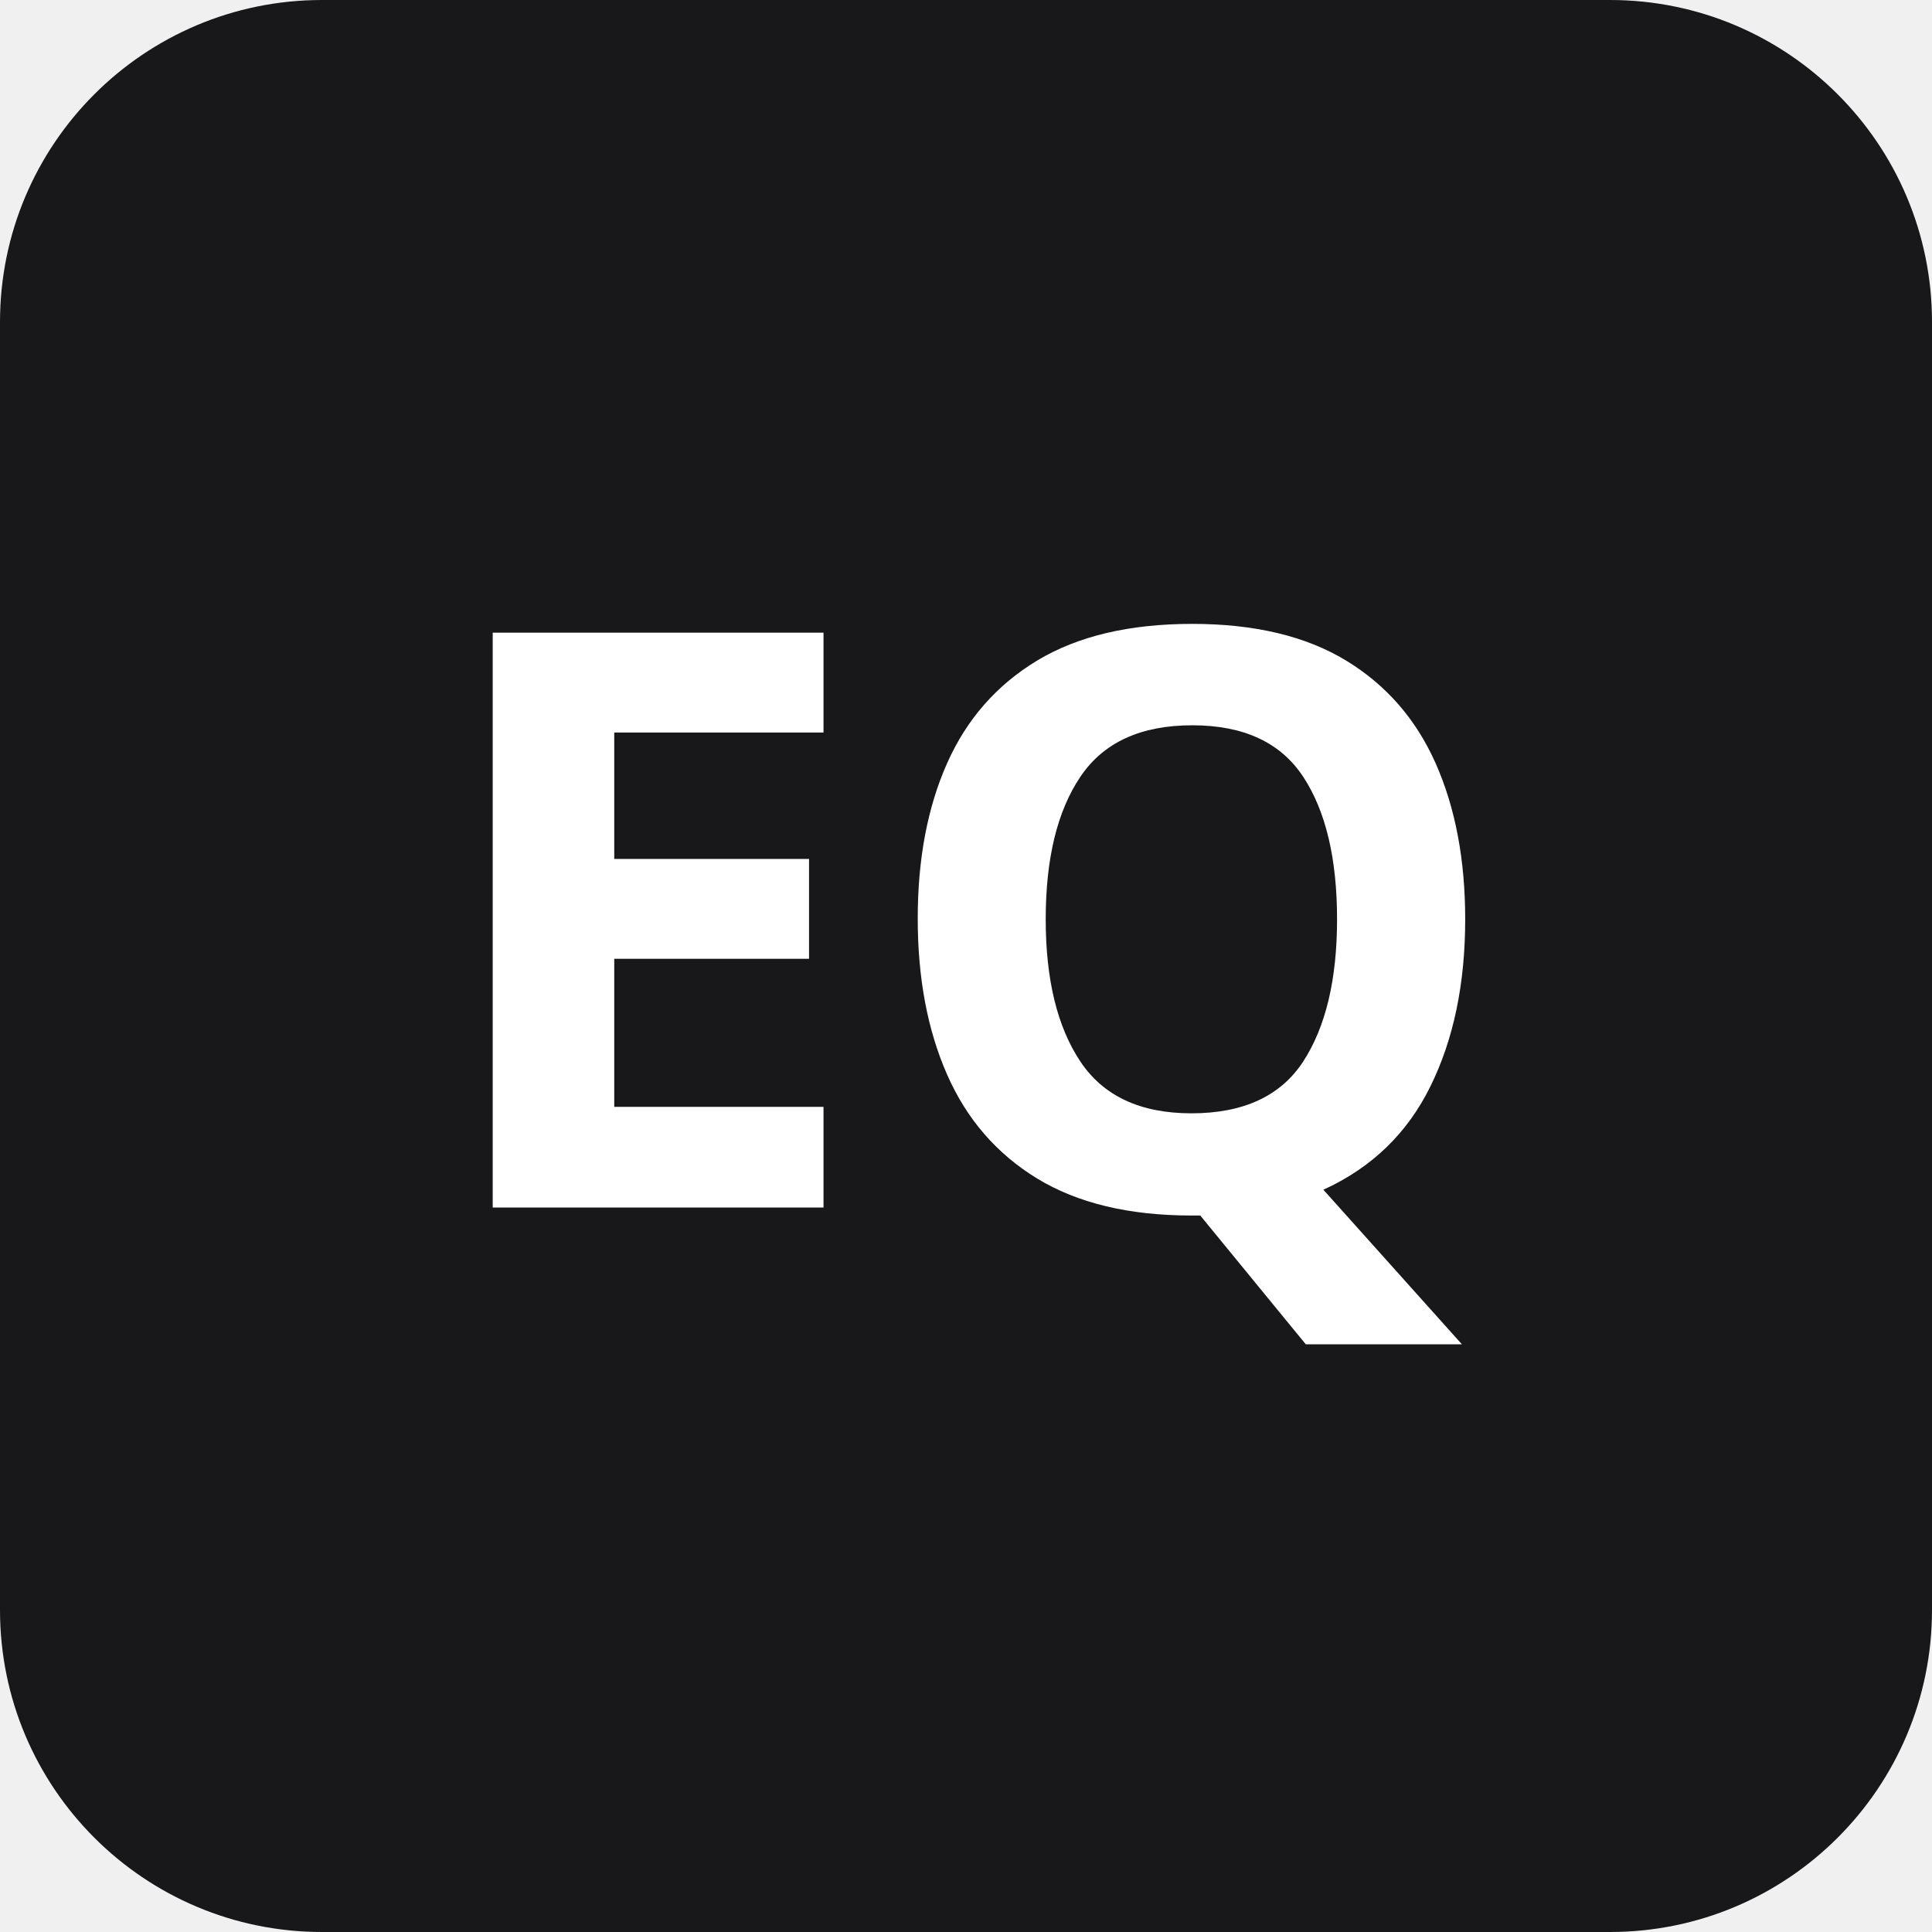
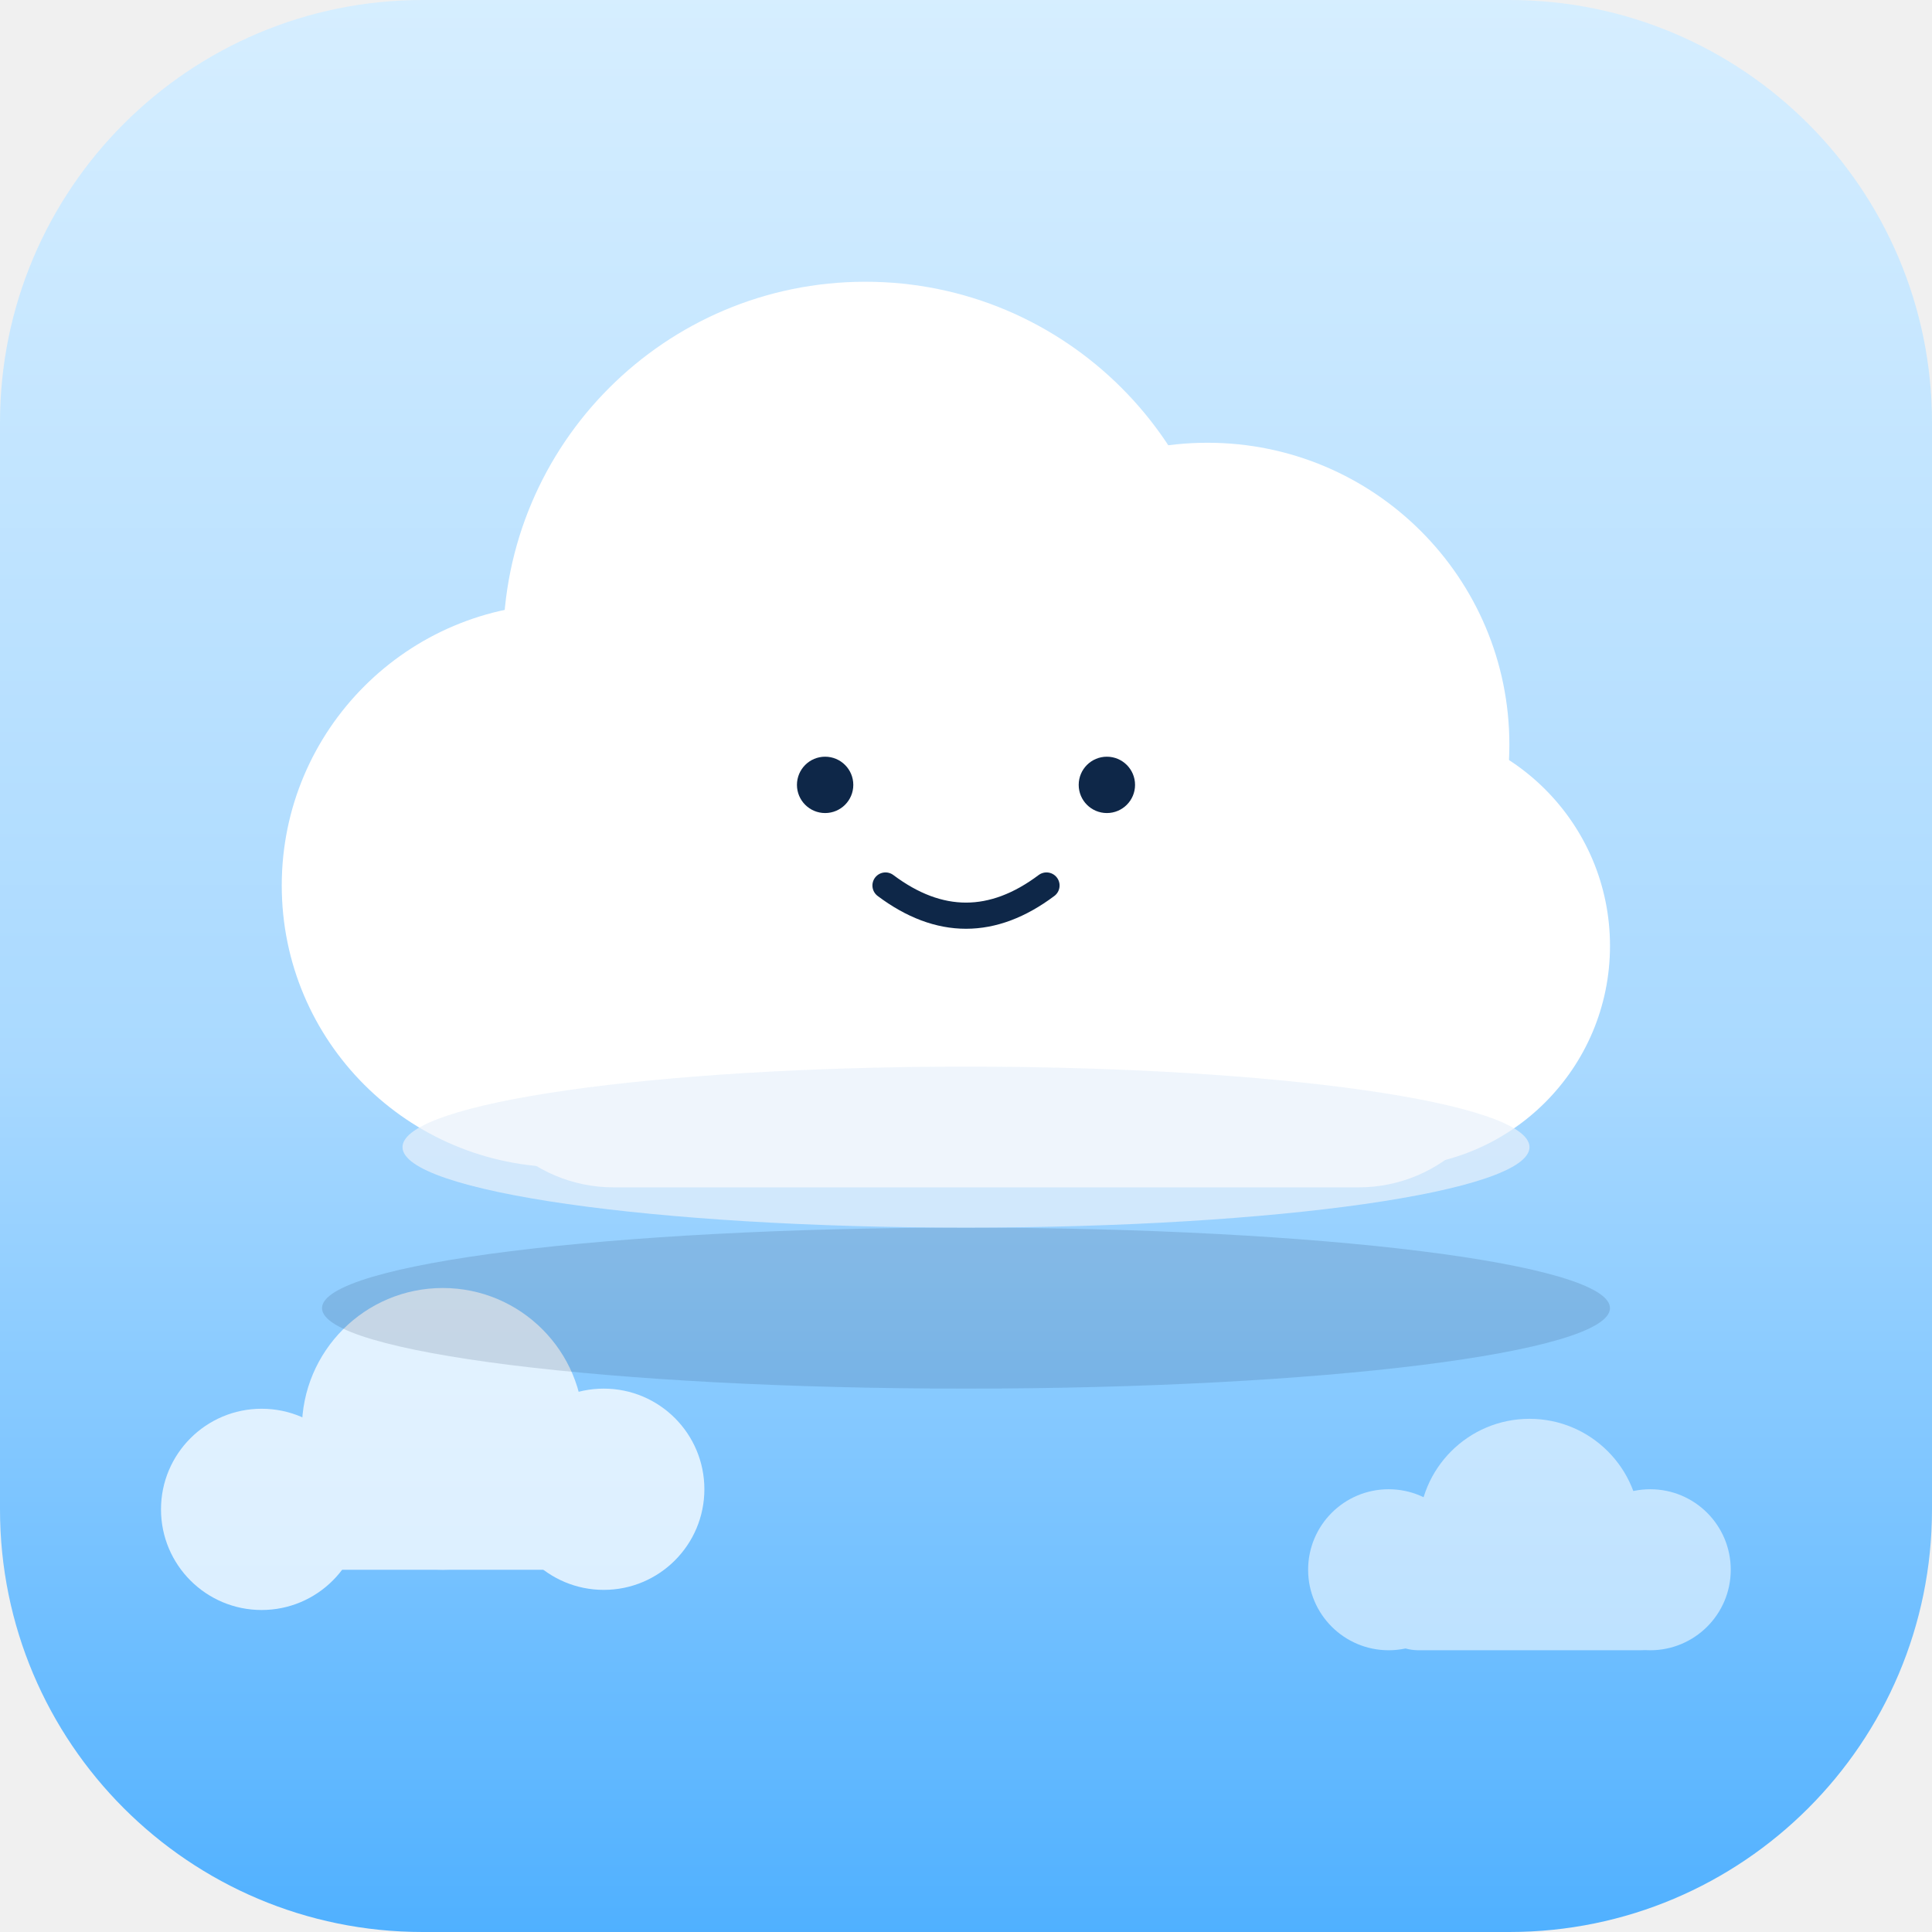
<svg xmlns="http://www.w3.org/2000/svg" width="192" height="192" viewBox="0 0 192 192">
-   <rect width="192" height="192" rx="32" fill="#18181b" />
-   <text x="96" y="120" font-family="sans-serif" font-size="80" font-weight="bold" fill="white" text-anchor="middle">EQ</text>
+   <defs>
+     <linearGradient id="sky" x1="0" y1="0" x2="0" y2="1">
+       <stop offset="0%" stop-color="#D6EEFF" />
+       <stop offset="55%" stop-color="#A9D9FF" />
+       <stop offset="100%" stop-color="#4FB0FF" />
+     </linearGradient>
+   </defs>
+   <rect width="192" height="192" rx="42" fill="url(#sky)" />
+   <g opacity="0.75">
+     <g transform="translate(14,132)">
+       <circle cx="12" cy="18" r="10" fill="#FFFFFF" />
+       <circle cx="30" cy="10" r="14" fill="#FFFFFF" />
+       <circle cx="46" cy="16" r="10" fill="#FFFFFF" />
+       <rect x="10" y="12" width="42" height="12" rx="6" fill="#FFFFFF" />
+     </g>
+   </g>
+   <g opacity="0.55">
+     <g transform="translate(128,142)">
+       <circle cx="10" cy="14" r="8" fill="#FFFFFF" />
+       <circle cx="24" cy="10" r="11" fill="#FFFFFF" />
+       <circle cx="36" cy="14" r="8" fill="#FFFFFF" />
+       <rect x="8" y="12" width="32" height="10" rx="5" fill="#FFFFFF" />
+     </g>
+   </g>
+   <g transform="translate(96,82)">
+     <ellipse cx="0" cy="48" rx="64" ry="8" fill="#0E2748" opacity="0.14" />
+     <g>
+       <circle cx="-40" cy="6" r="28" fill="#FFFFFF" />
+       <circle cx="-10" cy="-18" r="36" fill="#FFFFFF" />
+       <circle cx="24" cy="-8" r="30" fill="#FFFFFF" />
+       <circle cx="42" cy="12" r="22" fill="#FFFFFF" />
+       <rect x="-50" y="6" width="104" height="30" rx="15" fill="#FFFFFF" />
+       <ellipse cx="0" cy="32" rx="56" ry="8" fill="#E8F1FB" opacity="0.7" />
+       <circle cx="-32" cy="-10" r="6" fill="#FFFFFF" opacity="0.9" />
+     </g>
+     <g fill="#0E2748">
+       <circle cx="-14" cy="-4" r="2.8" />
+       <circle cx="14" cy="-4" r="2.8" />
+       <path d="M-8 6 Q0 12 8 6" stroke="#0E2748" stroke-width="2.6" fill="none" stroke-linecap="round" />
+     </g>
+   </g>
</svg>
